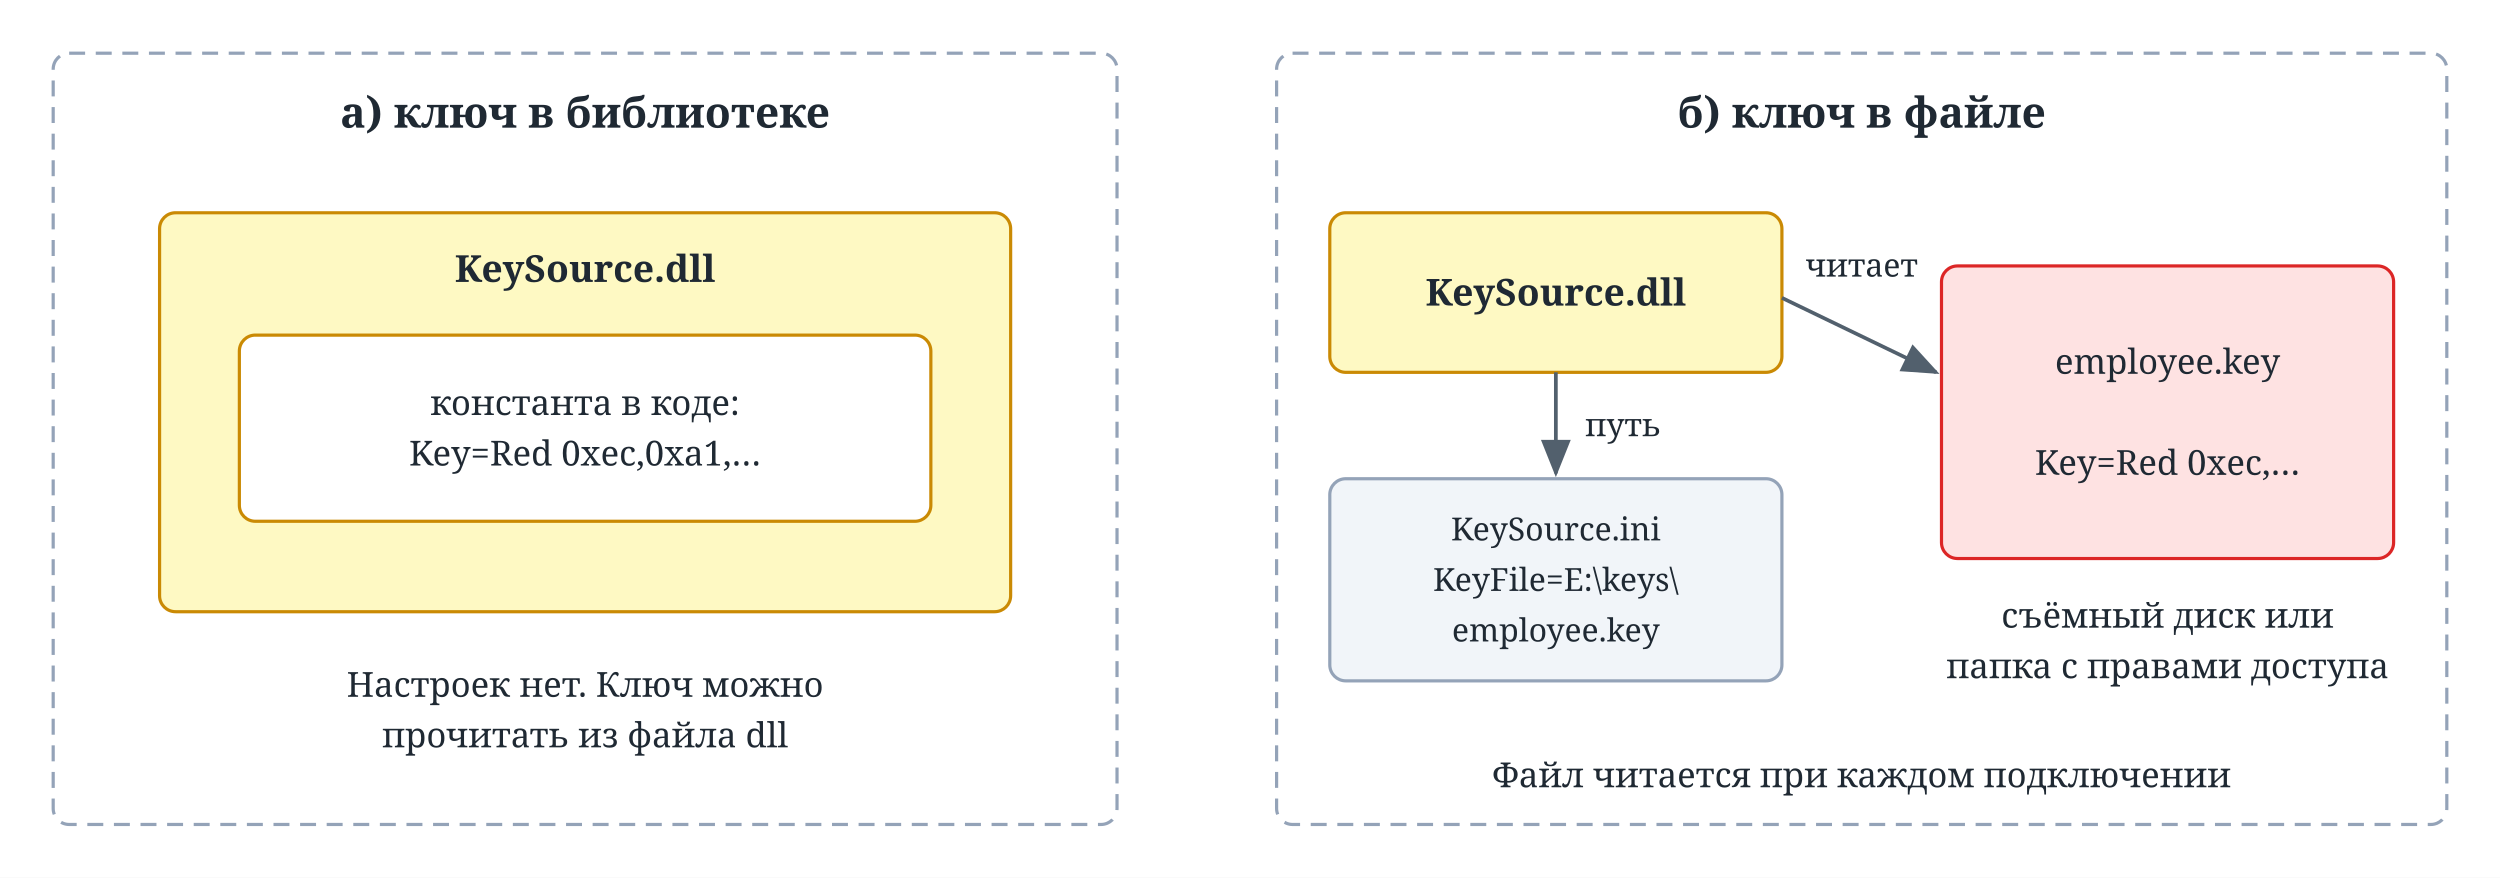
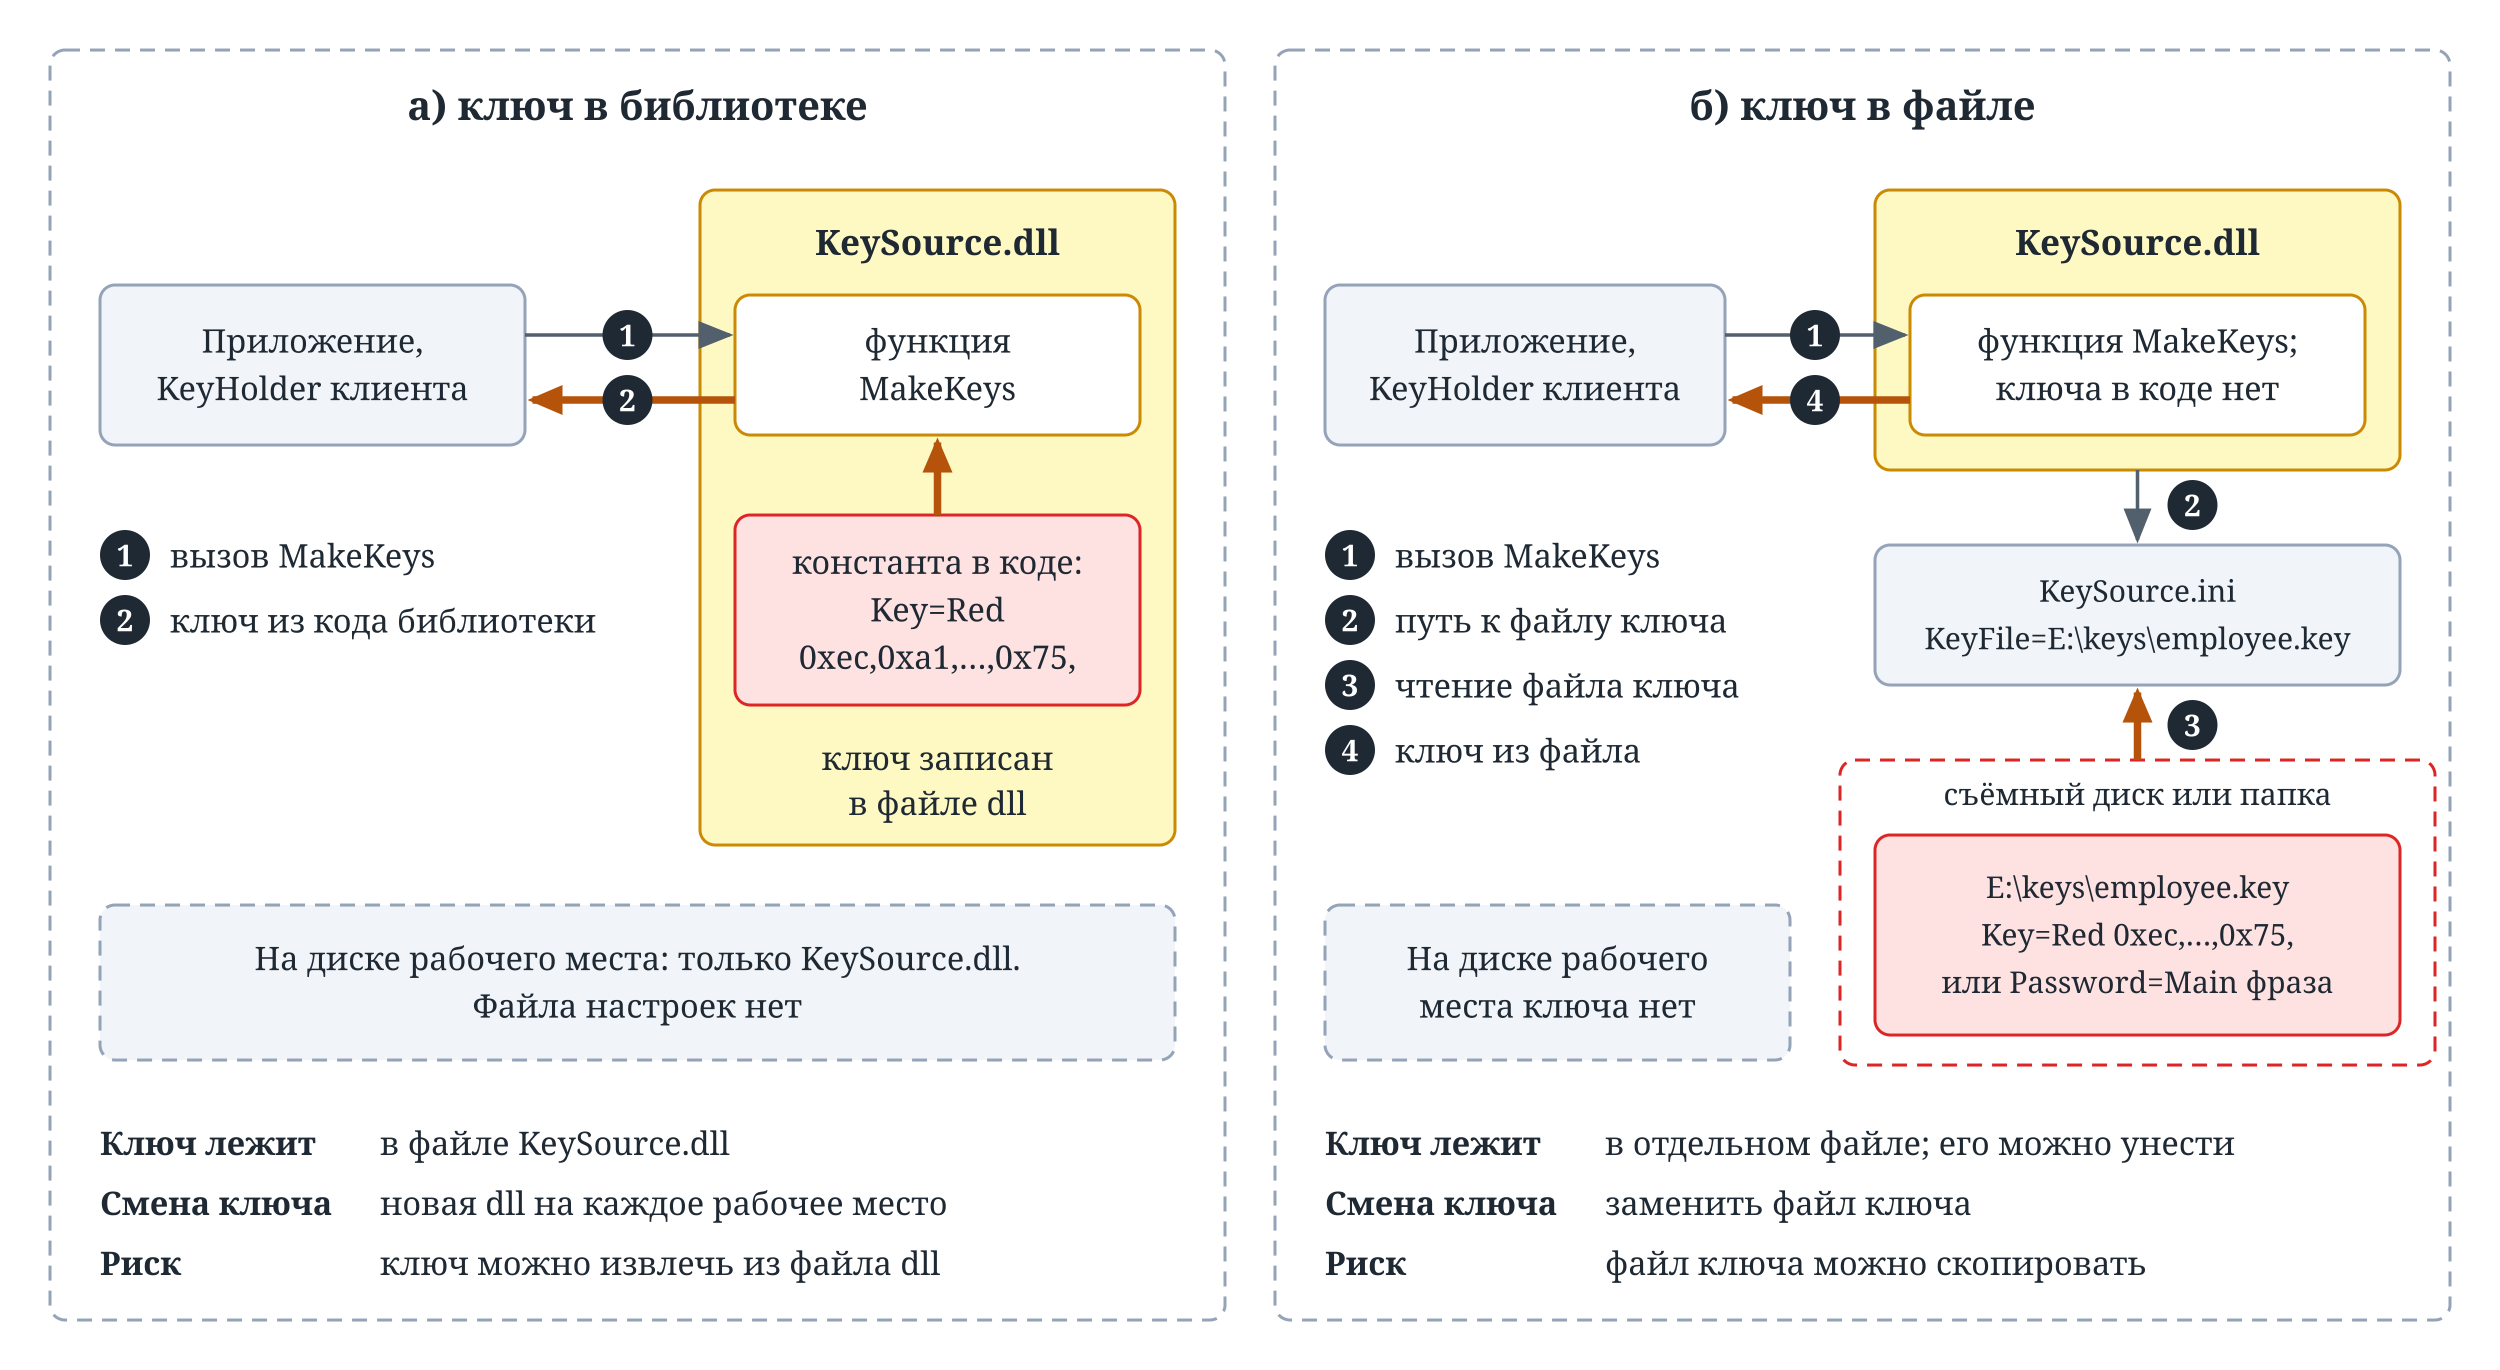
- <svg xmlns="http://www.w3.org/2000/svg" width="940" height="330" viewBox="0 0 940 330">
+ <svg xmlns="http://www.w3.org/2000/svg" width="1000" height="548" viewBox="0 0 1000 548">
  <defs>
    <marker id="arrow" markerWidth="10" markerHeight="8" refX="9" refY="4" orient="auto">
      <path d="M0,0 L10,4 L0,8 z" fill="#52606d" />
    </marker>
+     <marker id="arrowkey" markerUnits="userSpaceOnUse" markerWidth="14" markerHeight="12" refX="12" refY="6" orient="auto">
+       <path d="M0,0 L14,6 L0,12 z" fill="#b45309" />
+     </marker>
  </defs>
-   <rect x="0" y="0" width="940" height="330" fill="#ffffff" />
-   <rect x="20" y="20" width="400" height="290" rx="6" fill="#ffffff" stroke="#94a3b8" stroke-width="1.2" stroke-dasharray="6 4" />
-   <text x="220" y="48" font-family="Noto Serif, Segoe UI, Arial, sans-serif" font-size="16" text-anchor="middle" fill="#1f2933" font-weight="bold">а) ключ в библиотеке</text>
-   <rect x="60" y="80" width="320" height="150" rx="6" fill="#fef9c3" stroke="#ca8a04" stroke-width="1.2" />
-   <text x="220" y="106" font-family="Noto Serif, Segoe UI, Arial, sans-serif" font-size="14" text-anchor="middle" fill="#1f2933" font-weight="bold">KeySource.dll</text>
-   <rect x="90" y="126" width="260" height="70" rx="6" fill="#ffffff" stroke="#ca8a04" stroke-width="1.2" />
-   <text x="220.0" y="156.05" font-family="Noto Serif, Segoe UI, Arial, sans-serif" font-size="13" text-anchor="middle" fill="#1f2933">константа в коде:</text>
-   <text x="220.0" y="175.05" font-family="Noto Serif, Segoe UI, Arial, sans-serif" font-size="13" text-anchor="middle" fill="#1f2933">Key=Red 0xec,0xa1,…</text>
-   <text x="220" y="262" font-family="Noto Serif, Segoe UI, Arial, sans-serif" font-size="13" text-anchor="middle" fill="#1f2933">Настроек нет. Ключ можно</text>
-   <text x="220" y="281" font-family="Noto Serif, Segoe UI, Arial, sans-serif" font-size="13" text-anchor="middle" fill="#1f2933">прочитать из файла dll</text>
-   <rect x="480" y="20" width="440" height="290" rx="6" fill="#ffffff" stroke="#94a3b8" stroke-width="1.2" stroke-dasharray="6 4" />
-   <text x="700" y="48" font-family="Noto Serif, Segoe UI, Arial, sans-serif" font-size="16" text-anchor="middle" fill="#1f2933" font-weight="bold">б) ключ в файле</text>
-   <rect x="500" y="80" width="170" height="60" rx="6" fill="#fef9c3" stroke="#ca8a04" stroke-width="1.2" />
-   <text x="585.0" y="114.9" font-family="Noto Serif, Segoe UI, Arial, sans-serif" font-size="14" text-anchor="middle" fill="#1f2933" font-weight="bold">KeySource.dll</text>
-   <rect x="500" y="180" width="170" height="76" rx="6" fill="#f1f5f9" stroke="#94a3b8" stroke-width="1.2" />
-   <text x="585.0" y="203.2" font-family="Noto Serif, Segoe UI, Arial, sans-serif" font-size="12" text-anchor="middle" fill="#1f2933">KeySource.ini</text>
-   <text x="585.0" y="222.2" font-family="Noto Serif, Segoe UI, Arial, sans-serif" font-size="12" text-anchor="middle" fill="#1f2933">KeyFile=E:\keys\</text>
-   <text x="585.0" y="241.2" font-family="Noto Serif, Segoe UI, Arial, sans-serif" font-size="12" text-anchor="middle" fill="#1f2933">employee.key</text>
-   <rect x="730" y="100" width="170" height="110" rx="6" fill="#fee2e2" stroke="#dc2626" stroke-width="1.2" />
-   <text x="815.0" y="140.55" font-family="Noto Serif, Segoe UI, Arial, sans-serif" font-size="13" text-anchor="middle" fill="#1f2933">employee.key</text>
-   <text x="815.0" y="159.55" font-family="Noto Serif, Segoe UI, Arial, sans-serif" font-size="13" text-anchor="middle" fill="#1f2933" />
-   <text x="815.0" y="178.55" font-family="Noto Serif, Segoe UI, Arial, sans-serif" font-size="13" text-anchor="middle" fill="#1f2933">Key=Red 0xec,…</text>
-   <line x1="585" y1="140" x2="585" y2="178" stroke="#52606d" stroke-width="1.4" marker-end="url(#arrow)" />
-   <text x="596" y="164" font-family="Noto Serif, Segoe UI, Arial, sans-serif" font-size="12" text-anchor="start" fill="#1f2933">путь</text>
-   <line x1="670" y1="112" x2="728" y2="140" stroke="#52606d" stroke-width="1.4" marker-end="url(#arrow)" />
-   <text x="700" y="104" font-family="Noto Serif, Segoe UI, Arial, sans-serif" font-size="12" text-anchor="middle" fill="#1f2933">читает</text>
-   <text x="815" y="236" font-family="Noto Serif, Segoe UI, Arial, sans-serif" font-size="13" text-anchor="middle" fill="#1f2933">съёмный диск или</text>
-   <text x="815" y="255" font-family="Noto Serif, Segoe UI, Arial, sans-serif" font-size="13" text-anchor="middle" fill="#1f2933">папка с правами доступа</text>
-   <text x="700" y="296" font-family="Noto Serif, Segoe UI, Arial, sans-serif" font-size="13" text-anchor="middle" fill="#1f2933">Файл читается при каждом подключении</text>
+   <rect x="0" y="0" width="1000" height="548" fill="#ffffff" />
+   <rect x="20" y="20" width="470" height="508" rx="6" fill="#ffffff" stroke="#94a3b8" stroke-width="1.2" stroke-dasharray="6 4" />
+   <text x="255" y="48" font-family="Noto Serif, Segoe UI, Arial, sans-serif" font-size="16" text-anchor="middle" fill="#1f2933" font-weight="bold">а) ключ в библиотеке</text>
+   <rect x="40" y="114" width="170" height="64" rx="6" fill="#f1f5f9" stroke="#94a3b8" stroke-width="1.2" />
+   <text x="125.0" y="141.05" font-family="Noto Serif, Segoe UI, Arial, sans-serif" font-size="13" text-anchor="middle" fill="#1f2933">Приложение,</text>
+   <text x="125.0" y="160.05" font-family="Noto Serif, Segoe UI, Arial, sans-serif" font-size="13" text-anchor="middle" fill="#1f2933">KeyHolder клиента</text>
+   <rect x="280" y="76" width="190" height="262" rx="6" fill="#fef9c3" stroke="#ca8a04" stroke-width="1.2" />
+   <text x="375" y="102" font-family="Noto Serif, Segoe UI, Arial, sans-serif" font-size="14" text-anchor="middle" fill="#1f2933" font-weight="bold">KeySource.dll</text>
+   <rect x="294" y="118" width="162" height="56" rx="6" fill="#ffffff" stroke="#ca8a04" stroke-width="1.2" />
+   <text x="375.0" y="141.05" font-family="Noto Serif, Segoe UI, Arial, sans-serif" font-size="13" text-anchor="middle" fill="#1f2933">функция</text>
+   <text x="375.0" y="160.05" font-family="Noto Serif, Segoe UI, Arial, sans-serif" font-size="13" text-anchor="middle" fill="#1f2933">MakeKeys</text>
+   <rect x="294" y="206" width="162" height="76" rx="6" fill="#fee2e2" stroke="#dc2626" stroke-width="1.2" />
+   <text x="375.0" y="229.55" font-family="Noto Serif, Segoe UI, Arial, sans-serif" font-size="13" text-anchor="middle" fill="#1f2933">константа в коде:</text>
+   <text x="375.0" y="248.55" font-family="Noto Serif, Segoe UI, Arial, sans-serif" font-size="13" text-anchor="middle" fill="#1f2933">Key=Red</text>
+   <text x="375.0" y="267.55" font-family="Noto Serif, Segoe UI, Arial, sans-serif" font-size="13" text-anchor="middle" fill="#1f2933">0xec,0xa1,…,0x75,</text>
+   <text x="375" y="308" font-family="Noto Serif, Segoe UI, Arial, sans-serif" font-size="13" text-anchor="middle" fill="#1f2933">ключ записан</text>
+   <text x="375" y="326" font-family="Noto Serif, Segoe UI, Arial, sans-serif" font-size="13" text-anchor="middle" fill="#1f2933">в файле dll</text>
+   <line x1="210" y1="134" x2="292" y2="134" stroke="#52606d" stroke-width="1.4" marker-end="url(#arrow)" />
+   <circle cx="251" cy="134" r="10" fill="#1f2933" />
+   <text x="251" y="138.5" font-family="Noto Serif, Segoe UI, Arial, sans-serif" font-size="12" text-anchor="middle" fill="#ffffff" font-weight="bold">1</text>
+   <line x1="294" y1="160" x2="213" y2="160" stroke="#b45309" stroke-width="3" marker-end="url(#arrowkey)" />
+   <circle cx="251" cy="160" r="10" fill="#1f2933" />
+   <text x="251" y="164.5" font-family="Noto Serif, Segoe UI, Arial, sans-serif" font-size="12" text-anchor="middle" fill="#ffffff" font-weight="bold">2</text>
+   <line x1="375" y1="206" x2="375" y2="177" stroke="#b45309" stroke-width="3" marker-end="url(#arrowkey)" />
+   <circle cx="50" cy="222" r="10" fill="#1f2933" />
+   <text x="50" y="226.5" font-family="Noto Serif, Segoe UI, Arial, sans-serif" font-size="12" text-anchor="middle" fill="#ffffff" font-weight="bold">1</text>
+   <text x="68" y="227" font-family="Noto Serif, Segoe UI, Arial, sans-serif" font-size="13" text-anchor="start" fill="#1f2933">вызов MakeKeys</text>
+   <circle cx="50" cy="248" r="10" fill="#1f2933" />
+   <text x="50" y="252.5" font-family="Noto Serif, Segoe UI, Arial, sans-serif" font-size="12" text-anchor="middle" fill="#ffffff" font-weight="bold">2</text>
+   <text x="68" y="253" font-family="Noto Serif, Segoe UI, Arial, sans-serif" font-size="13" text-anchor="start" fill="#1f2933">ключ из кода библиотеки</text>
+   <rect x="40" y="362" width="430" height="62" rx="6" fill="#f1f5f9" stroke="#94a3b8" stroke-width="1.2" stroke-dasharray="6 4" />
+   <text x="255.0" y="388.05" font-family="Noto Serif, Segoe UI, Arial, sans-serif" font-size="13" text-anchor="middle" fill="#1f2933">На диске рабочего места: только KeySource.dll.</text>
+   <text x="255.0" y="407.05" font-family="Noto Serif, Segoe UI, Arial, sans-serif" font-size="13" text-anchor="middle" fill="#1f2933">Файла настроек нет</text>
+   <text x="40" y="462" font-family="Noto Serif, Segoe UI, Arial, sans-serif" font-size="13" text-anchor="start" fill="#1f2933" font-weight="bold">Ключ лежит</text>
+   <text x="152" y="462" font-family="Noto Serif, Segoe UI, Arial, sans-serif" font-size="13" text-anchor="start" fill="#1f2933">в файле KeySource.dll</text>
+   <text x="40" y="486" font-family="Noto Serif, Segoe UI, Arial, sans-serif" font-size="13" text-anchor="start" fill="#1f2933" font-weight="bold">Смена ключа</text>
+   <text x="152" y="486" font-family="Noto Serif, Segoe UI, Arial, sans-serif" font-size="13" text-anchor="start" fill="#1f2933">новая dll на каждое рабочее место</text>
+   <text x="40" y="510" font-family="Noto Serif, Segoe UI, Arial, sans-serif" font-size="13" text-anchor="start" fill="#1f2933" font-weight="bold">Риск</text>
+   <text x="152" y="510" font-family="Noto Serif, Segoe UI, Arial, sans-serif" font-size="13" text-anchor="start" fill="#1f2933">ключ можно извлечь из файла dll</text>
+   <rect x="510" y="20" width="470" height="508" rx="6" fill="#ffffff" stroke="#94a3b8" stroke-width="1.2" stroke-dasharray="6 4" />
+   <text x="745" y="48" font-family="Noto Serif, Segoe UI, Arial, sans-serif" font-size="16" text-anchor="middle" fill="#1f2933" font-weight="bold">б) ключ в файле</text>
+   <rect x="530" y="114" width="160" height="64" rx="6" fill="#f1f5f9" stroke="#94a3b8" stroke-width="1.2" />
+   <text x="610.0" y="141.05" font-family="Noto Serif, Segoe UI, Arial, sans-serif" font-size="13" text-anchor="middle" fill="#1f2933">Приложение,</text>
+   <text x="610.0" y="160.05" font-family="Noto Serif, Segoe UI, Arial, sans-serif" font-size="13" text-anchor="middle" fill="#1f2933">KeyHolder клиента</text>
+   <rect x="750" y="76" width="210" height="112" rx="6" fill="#fef9c3" stroke="#ca8a04" stroke-width="1.2" />
+   <text x="855" y="102" font-family="Noto Serif, Segoe UI, Arial, sans-serif" font-size="14" text-anchor="middle" fill="#1f2933" font-weight="bold">KeySource.dll</text>
+   <rect x="764" y="118" width="182" height="56" rx="6" fill="#ffffff" stroke="#ca8a04" stroke-width="1.2" />
+   <text x="855.0" y="141.05" font-family="Noto Serif, Segoe UI, Arial, sans-serif" font-size="13" text-anchor="middle" fill="#1f2933">функция MakeKeys;</text>
+   <text x="855.0" y="160.05" font-family="Noto Serif, Segoe UI, Arial, sans-serif" font-size="13" text-anchor="middle" fill="#1f2933">ключа в коде нет</text>
+   <line x1="690" y1="134" x2="762" y2="134" stroke="#52606d" stroke-width="1.4" marker-end="url(#arrow)" />
+   <circle cx="726" cy="134" r="10" fill="#1f2933" />
+   <text x="726" y="138.5" font-family="Noto Serif, Segoe UI, Arial, sans-serif" font-size="12" text-anchor="middle" fill="#ffffff" font-weight="bold">1</text>
+   <line x1="764" y1="160" x2="693" y2="160" stroke="#b45309" stroke-width="3" marker-end="url(#arrowkey)" />
+   <circle cx="726" cy="160" r="10" fill="#1f2933" />
+   <text x="726" y="164.5" font-family="Noto Serif, Segoe UI, Arial, sans-serif" font-size="12" text-anchor="middle" fill="#ffffff" font-weight="bold">4</text>
+   <rect x="750" y="218" width="210" height="56" rx="6" fill="#f1f5f9" stroke="#94a3b8" stroke-width="1.2" />
+   <text x="855.0" y="240.7" font-family="Noto Serif, Segoe UI, Arial, sans-serif" font-size="12" text-anchor="middle" fill="#1f2933">KeySource.ini</text>
+   <text x="855.0" y="259.7" font-family="Noto Serif, Segoe UI, Arial, sans-serif" font-size="12" text-anchor="middle" fill="#1f2933">KeyFile=E:\keys\employee.key</text>
+   <line x1="855" y1="188" x2="855" y2="216" stroke="#52606d" stroke-width="1.4" marker-end="url(#arrow)" />
+   <circle cx="877" cy="202" r="10" fill="#1f2933" />
+   <text x="877" y="206.5" font-family="Noto Serif, Segoe UI, Arial, sans-serif" font-size="12" text-anchor="middle" fill="#ffffff" font-weight="bold">2</text>
+   <rect x="736" y="304" width="238" height="122" rx="6" fill="#ffffff" stroke="#dc2626" stroke-width="1.2" stroke-dasharray="6 4" />
+   <text x="855" y="322" font-family="Noto Serif, Segoe UI, Arial, sans-serif" font-size="12" text-anchor="middle" fill="#1f2933">съёмный диск или папка</text>
+   <rect x="750" y="334" width="210" height="80" rx="6" fill="#fee2e2" stroke="#dc2626" stroke-width="1.2" />
+   <text x="855.0" y="359.2" font-family="Noto Serif, Segoe UI, Arial, sans-serif" font-size="12" text-anchor="middle" fill="#1f2933">E:\keys\employee.key</text>
+   <text x="855.0" y="378.2" font-family="Noto Serif, Segoe UI, Arial, sans-serif" font-size="12" text-anchor="middle" fill="#1f2933">Key=Red 0xec,…,0x75,</text>
+   <text x="855.0" y="397.2" font-family="Noto Serif, Segoe UI, Arial, sans-serif" font-size="12" text-anchor="middle" fill="#1f2933">или Password=Main фраза</text>
+   <line x1="855" y1="304" x2="855" y2="277" stroke="#b45309" stroke-width="3" marker-end="url(#arrowkey)" />
+   <circle cx="877" cy="290" r="10" fill="#1f2933" />
+   <text x="877" y="294.5" font-family="Noto Serif, Segoe UI, Arial, sans-serif" font-size="12" text-anchor="middle" fill="#ffffff" font-weight="bold">3</text>
+   <circle cx="540" cy="222" r="10" fill="#1f2933" />
+   <text x="540" y="226.5" font-family="Noto Serif, Segoe UI, Arial, sans-serif" font-size="12" text-anchor="middle" fill="#ffffff" font-weight="bold">1</text>
+   <text x="558" y="227" font-family="Noto Serif, Segoe UI, Arial, sans-serif" font-size="13" text-anchor="start" fill="#1f2933">вызов MakeKeys</text>
+   <circle cx="540" cy="248" r="10" fill="#1f2933" />
+   <text x="540" y="252.5" font-family="Noto Serif, Segoe UI, Arial, sans-serif" font-size="12" text-anchor="middle" fill="#ffffff" font-weight="bold">2</text>
+   <text x="558" y="253" font-family="Noto Serif, Segoe UI, Arial, sans-serif" font-size="13" text-anchor="start" fill="#1f2933">путь к файлу ключа</text>
+   <circle cx="540" cy="274" r="10" fill="#1f2933" />
+   <text x="540" y="278.5" font-family="Noto Serif, Segoe UI, Arial, sans-serif" font-size="12" text-anchor="middle" fill="#ffffff" font-weight="bold">3</text>
+   <text x="558" y="279" font-family="Noto Serif, Segoe UI, Arial, sans-serif" font-size="13" text-anchor="start" fill="#1f2933">чтение файла ключа</text>
+   <circle cx="540" cy="300" r="10" fill="#1f2933" />
+   <text x="540" y="304.5" font-family="Noto Serif, Segoe UI, Arial, sans-serif" font-size="12" text-anchor="middle" fill="#ffffff" font-weight="bold">4</text>
+   <text x="558" y="305" font-family="Noto Serif, Segoe UI, Arial, sans-serif" font-size="13" text-anchor="start" fill="#1f2933">ключ из файла</text>
+   <rect x="530" y="362" width="186" height="62" rx="6" fill="#f1f5f9" stroke="#94a3b8" stroke-width="1.2" stroke-dasharray="6 4" />
+   <text x="623.0" y="388.05" font-family="Noto Serif, Segoe UI, Arial, sans-serif" font-size="13" text-anchor="middle" fill="#1f2933">На диске рабочего</text>
+   <text x="623.0" y="407.05" font-family="Noto Serif, Segoe UI, Arial, sans-serif" font-size="13" text-anchor="middle" fill="#1f2933">места ключа нет</text>
+   <text x="530" y="462" font-family="Noto Serif, Segoe UI, Arial, sans-serif" font-size="13" text-anchor="start" fill="#1f2933" font-weight="bold">Ключ лежит</text>
+   <text x="642" y="462" font-family="Noto Serif, Segoe UI, Arial, sans-serif" font-size="13" text-anchor="start" fill="#1f2933">в отдельном файле; его можно унести</text>
+   <text x="530" y="486" font-family="Noto Serif, Segoe UI, Arial, sans-serif" font-size="13" text-anchor="start" fill="#1f2933" font-weight="bold">Смена ключа</text>
+   <text x="642" y="486" font-family="Noto Serif, Segoe UI, Arial, sans-serif" font-size="13" text-anchor="start" fill="#1f2933">заменить файл ключа</text>
+   <text x="530" y="510" font-family="Noto Serif, Segoe UI, Arial, sans-serif" font-size="13" text-anchor="start" fill="#1f2933" font-weight="bold">Риск</text>
+   <text x="642" y="510" font-family="Noto Serif, Segoe UI, Arial, sans-serif" font-size="13" text-anchor="start" fill="#1f2933">файл ключа можно скопировать</text>
</svg>
